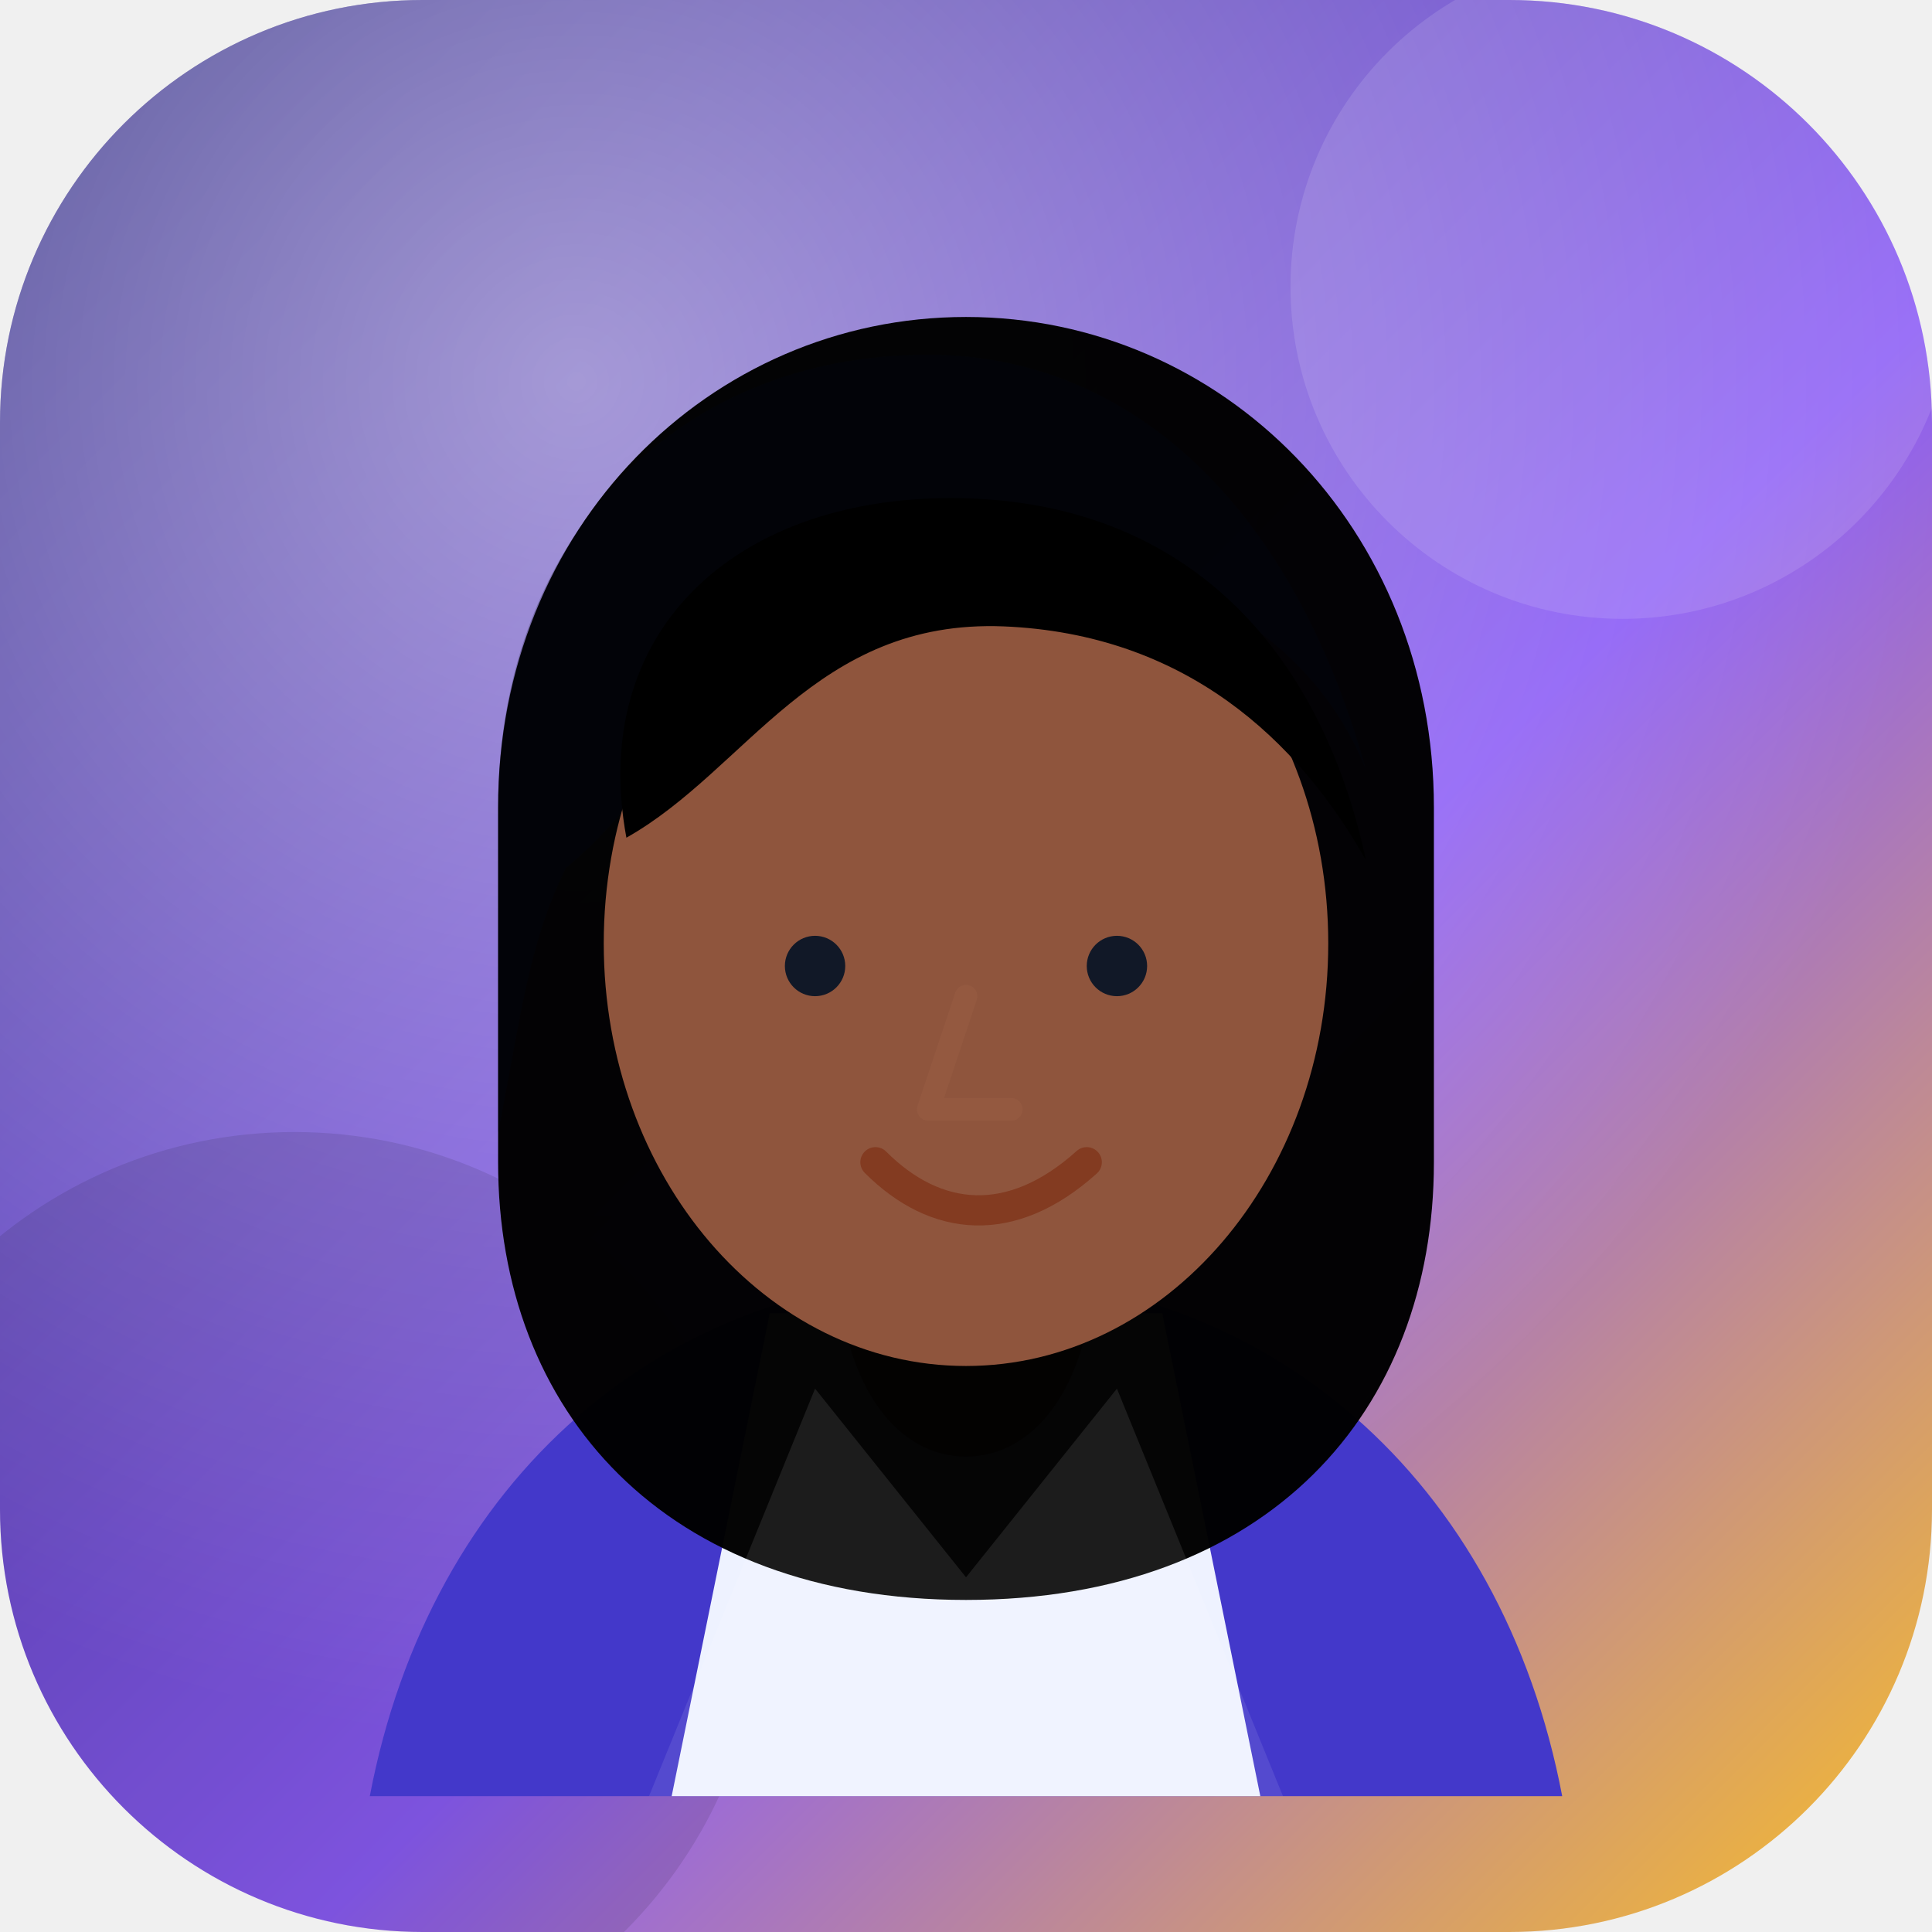
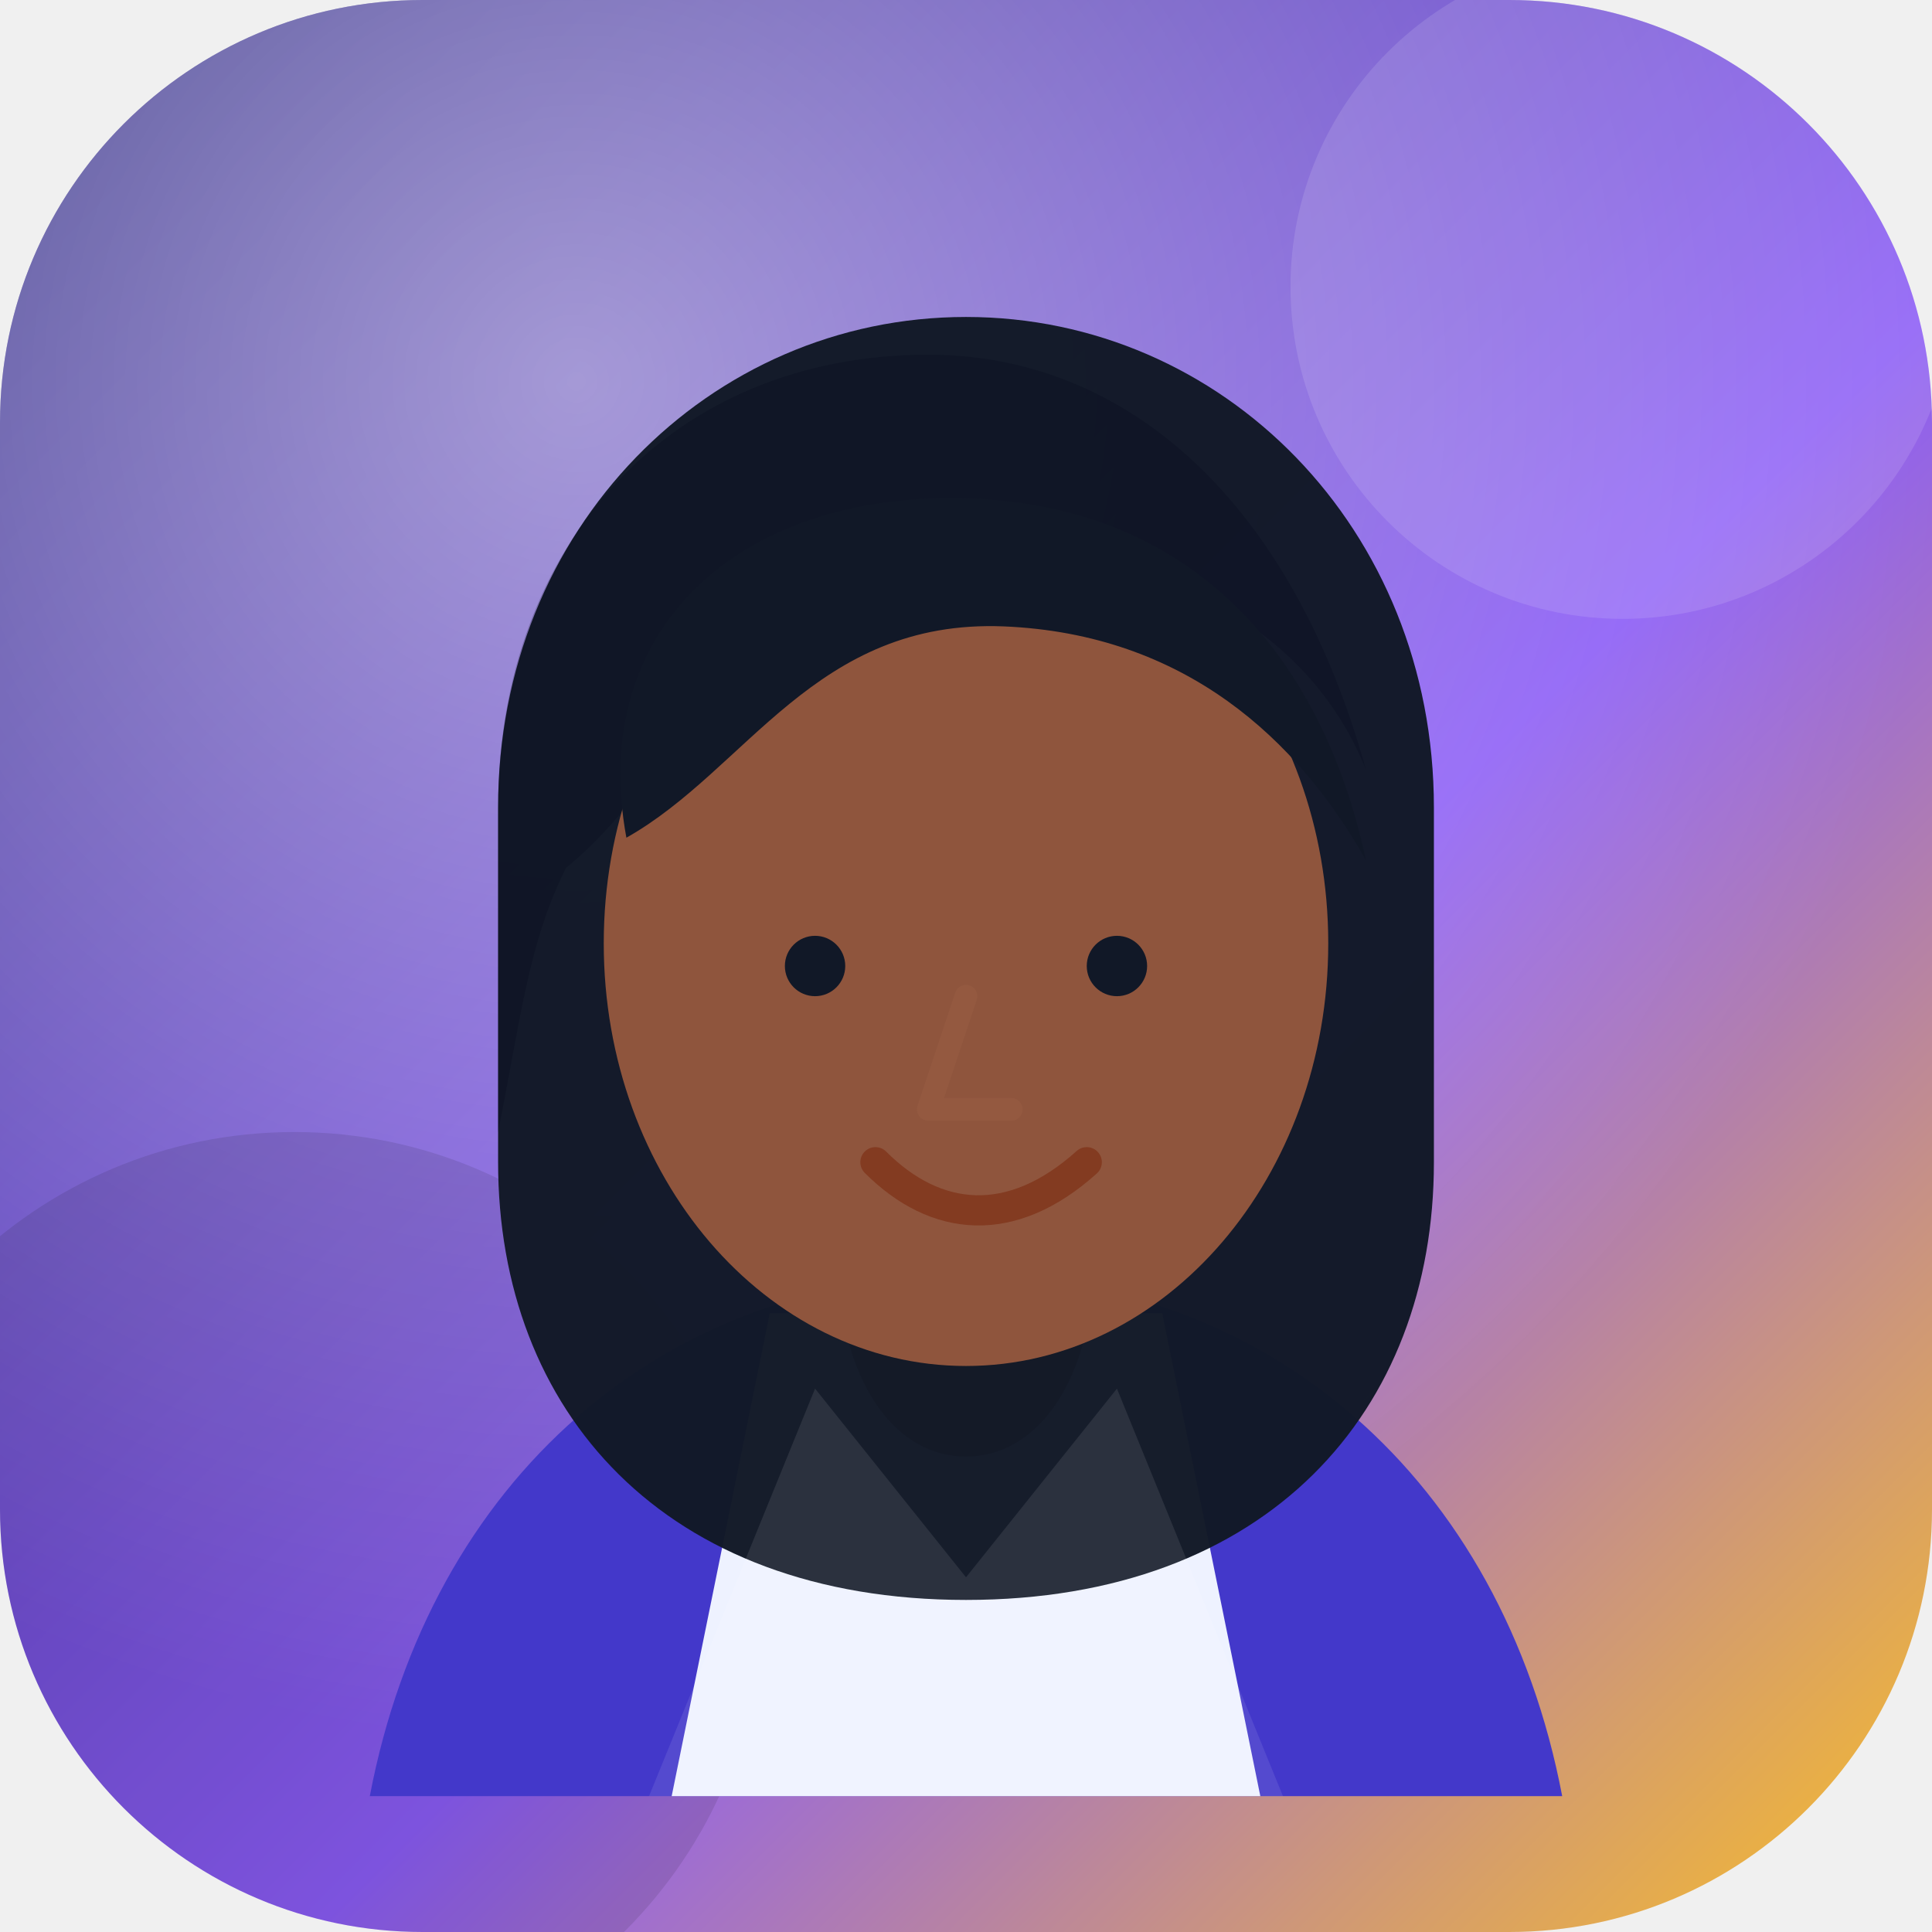
<svg xmlns="http://www.w3.org/2000/svg" viewBox="0 0 256 256" role="img" aria-label="Bolor-Erdene Ganbold profile portrait">
  <defs>
    <linearGradient id="bg" x1="0" y1="0" x2="1" y2="1">
      <stop stop-color="#312e81" />
      <stop offset=".58" stop-color="#8b5cf6" />
      <stop offset="1" stop-color="#fbbf24" />
    </linearGradient>
    <radialGradient id="glow" cx="30%" cy="20%" r="70%">
      <stop stop-color="#ffffff" stop-opacity=".46" />
      <stop offset="1" stop-color="#ffffff" stop-opacity="0" />
    </radialGradient>
    <clipPath id="round">
      <rect width="256" height="256" rx="56" />
    </clipPath>
  </defs>
  <g clip-path="url(#round)">
    <rect width="256" height="256" fill="url(#bg)" />
    <rect width="256" height="256" fill="url(#glow)" />
    <circle cx="215" cy="38" r="44" fill="#fff" opacity=".12" />
    <circle cx="39" cy="212" r="62" fill="#000" opacity=".10" />
    <path d="M49 238c8-42 39-69 79-69s71 27 79 69H49z" fill="#4338ca" />
    <path d="M102 174h52l13 64H89l13-64z" fill="#eef2ff" />
    <path d="M111 169c1 15 8 24 17 24s16-9 17-24v-13h-34v13z" fill="#8f553d" />
-     <path d="M66 107c0-37 28-65 62-65s62 28 62 65v47c0 33-22 58-62 58s-62-25-62-58z" fill="undefined" opacity=".98" />
+     <path d="M66 107c0-37 28-65 62-65s62 28 62 65v47c0 33-22 58-62 58s-62-25-62-58z" fill="#111827" opacity=".98" />
    <path d="M75 115c16-13 20-35 51-40 25-4 47 7 55 27-10-36-32-55-58-55-34 0-57 25-57 60v43c3-15 4-25 9-35z" fill="#020617" opacity=".22" />
    <ellipse cx="128" cy="125" rx="48" ry="56" fill="#8f553d" />
-     <path d="M83 111c16-9 25-29 50-28 24 1 39 15 48 31-6-28-24-48-55-48-29 0-48 18-43 45z" fill="undefined" />
+     <path d="M83 111c16-9 25-29 50-28 24 1 39 15 48 31-6-28-24-48-55-48-29 0-48 18-43 45z" fill="#111827" />
    <circle cx="108" cy="128" r="4" fill="#111827" />
    <circle cx="148" cy="128" r="4" fill="#111827" />
    <path d="M128 132l-5 15h11" stroke="#9a5f45" stroke-width="3" stroke-linecap="round" stroke-linejoin="round" fill="none" opacity=".42" />
    <path d="M116 154c8 8 18 9 28 0" stroke="#7c2d12" stroke-width="4" stroke-linecap="round" fill="none" opacity=".66" />
    <path d="M86 238l22-54 20 25 20-25 22 54H86z" fill="#ffffff" opacity=".09" />
  </g>
</svg>
